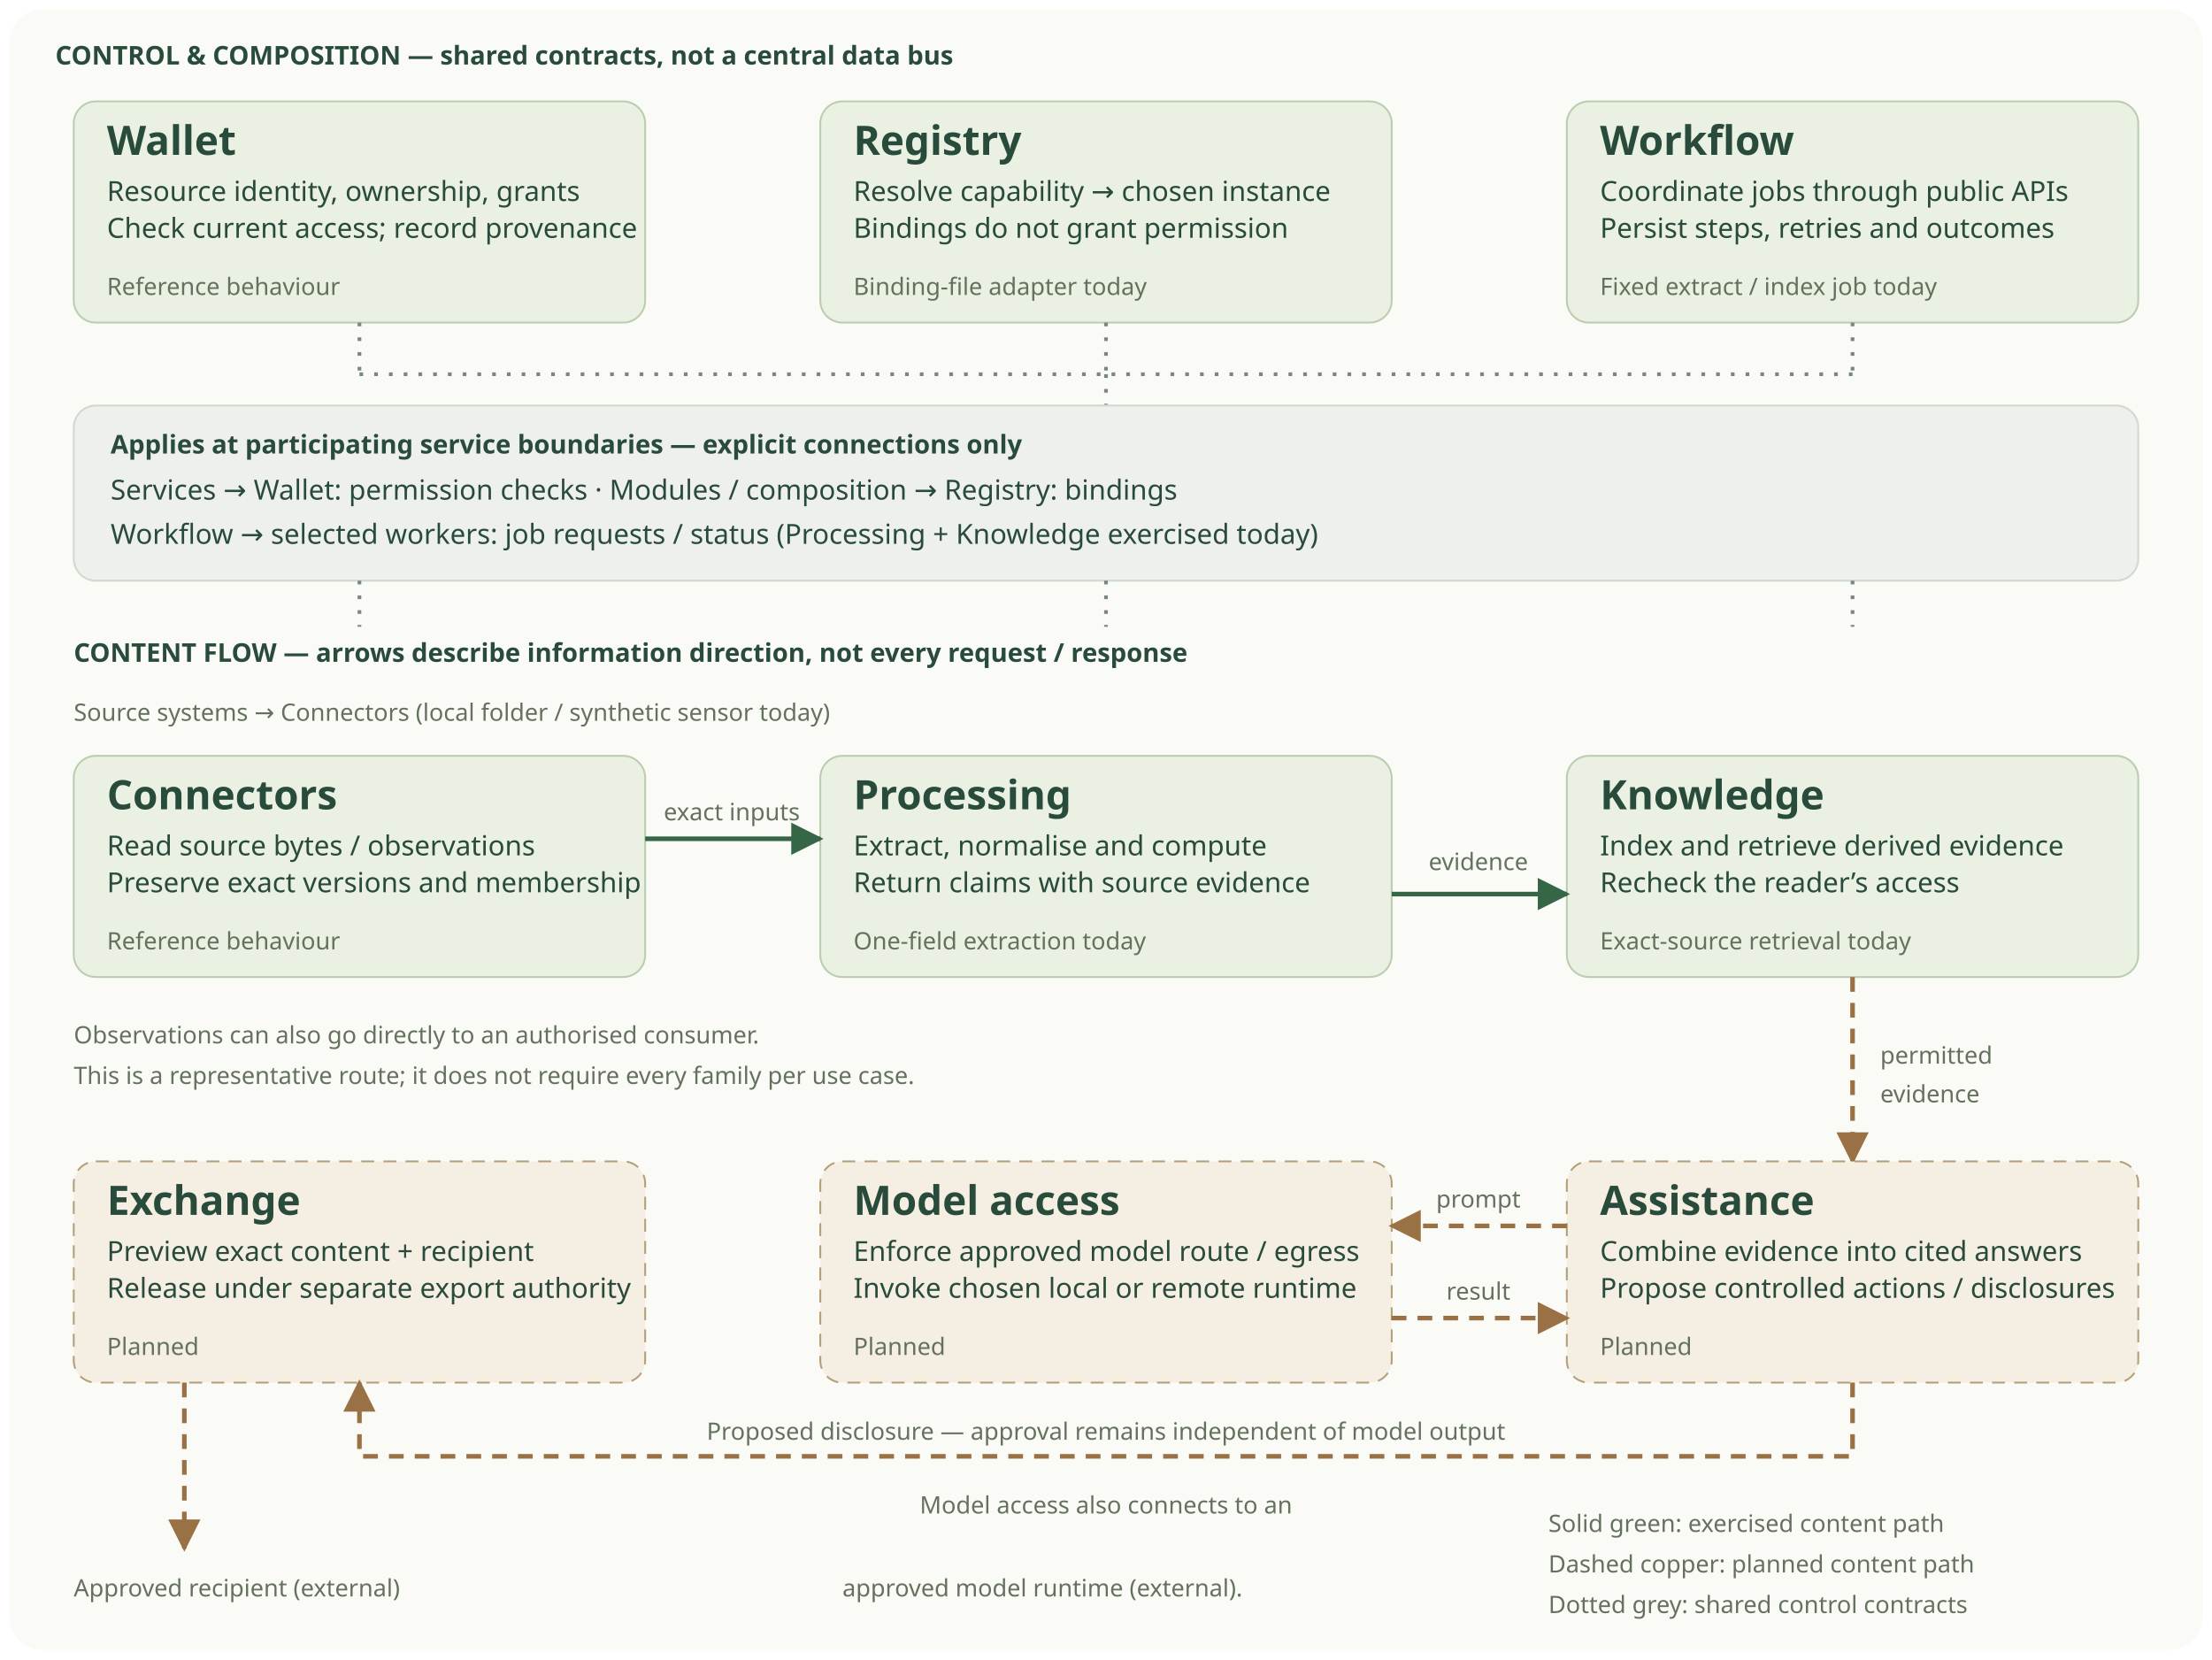
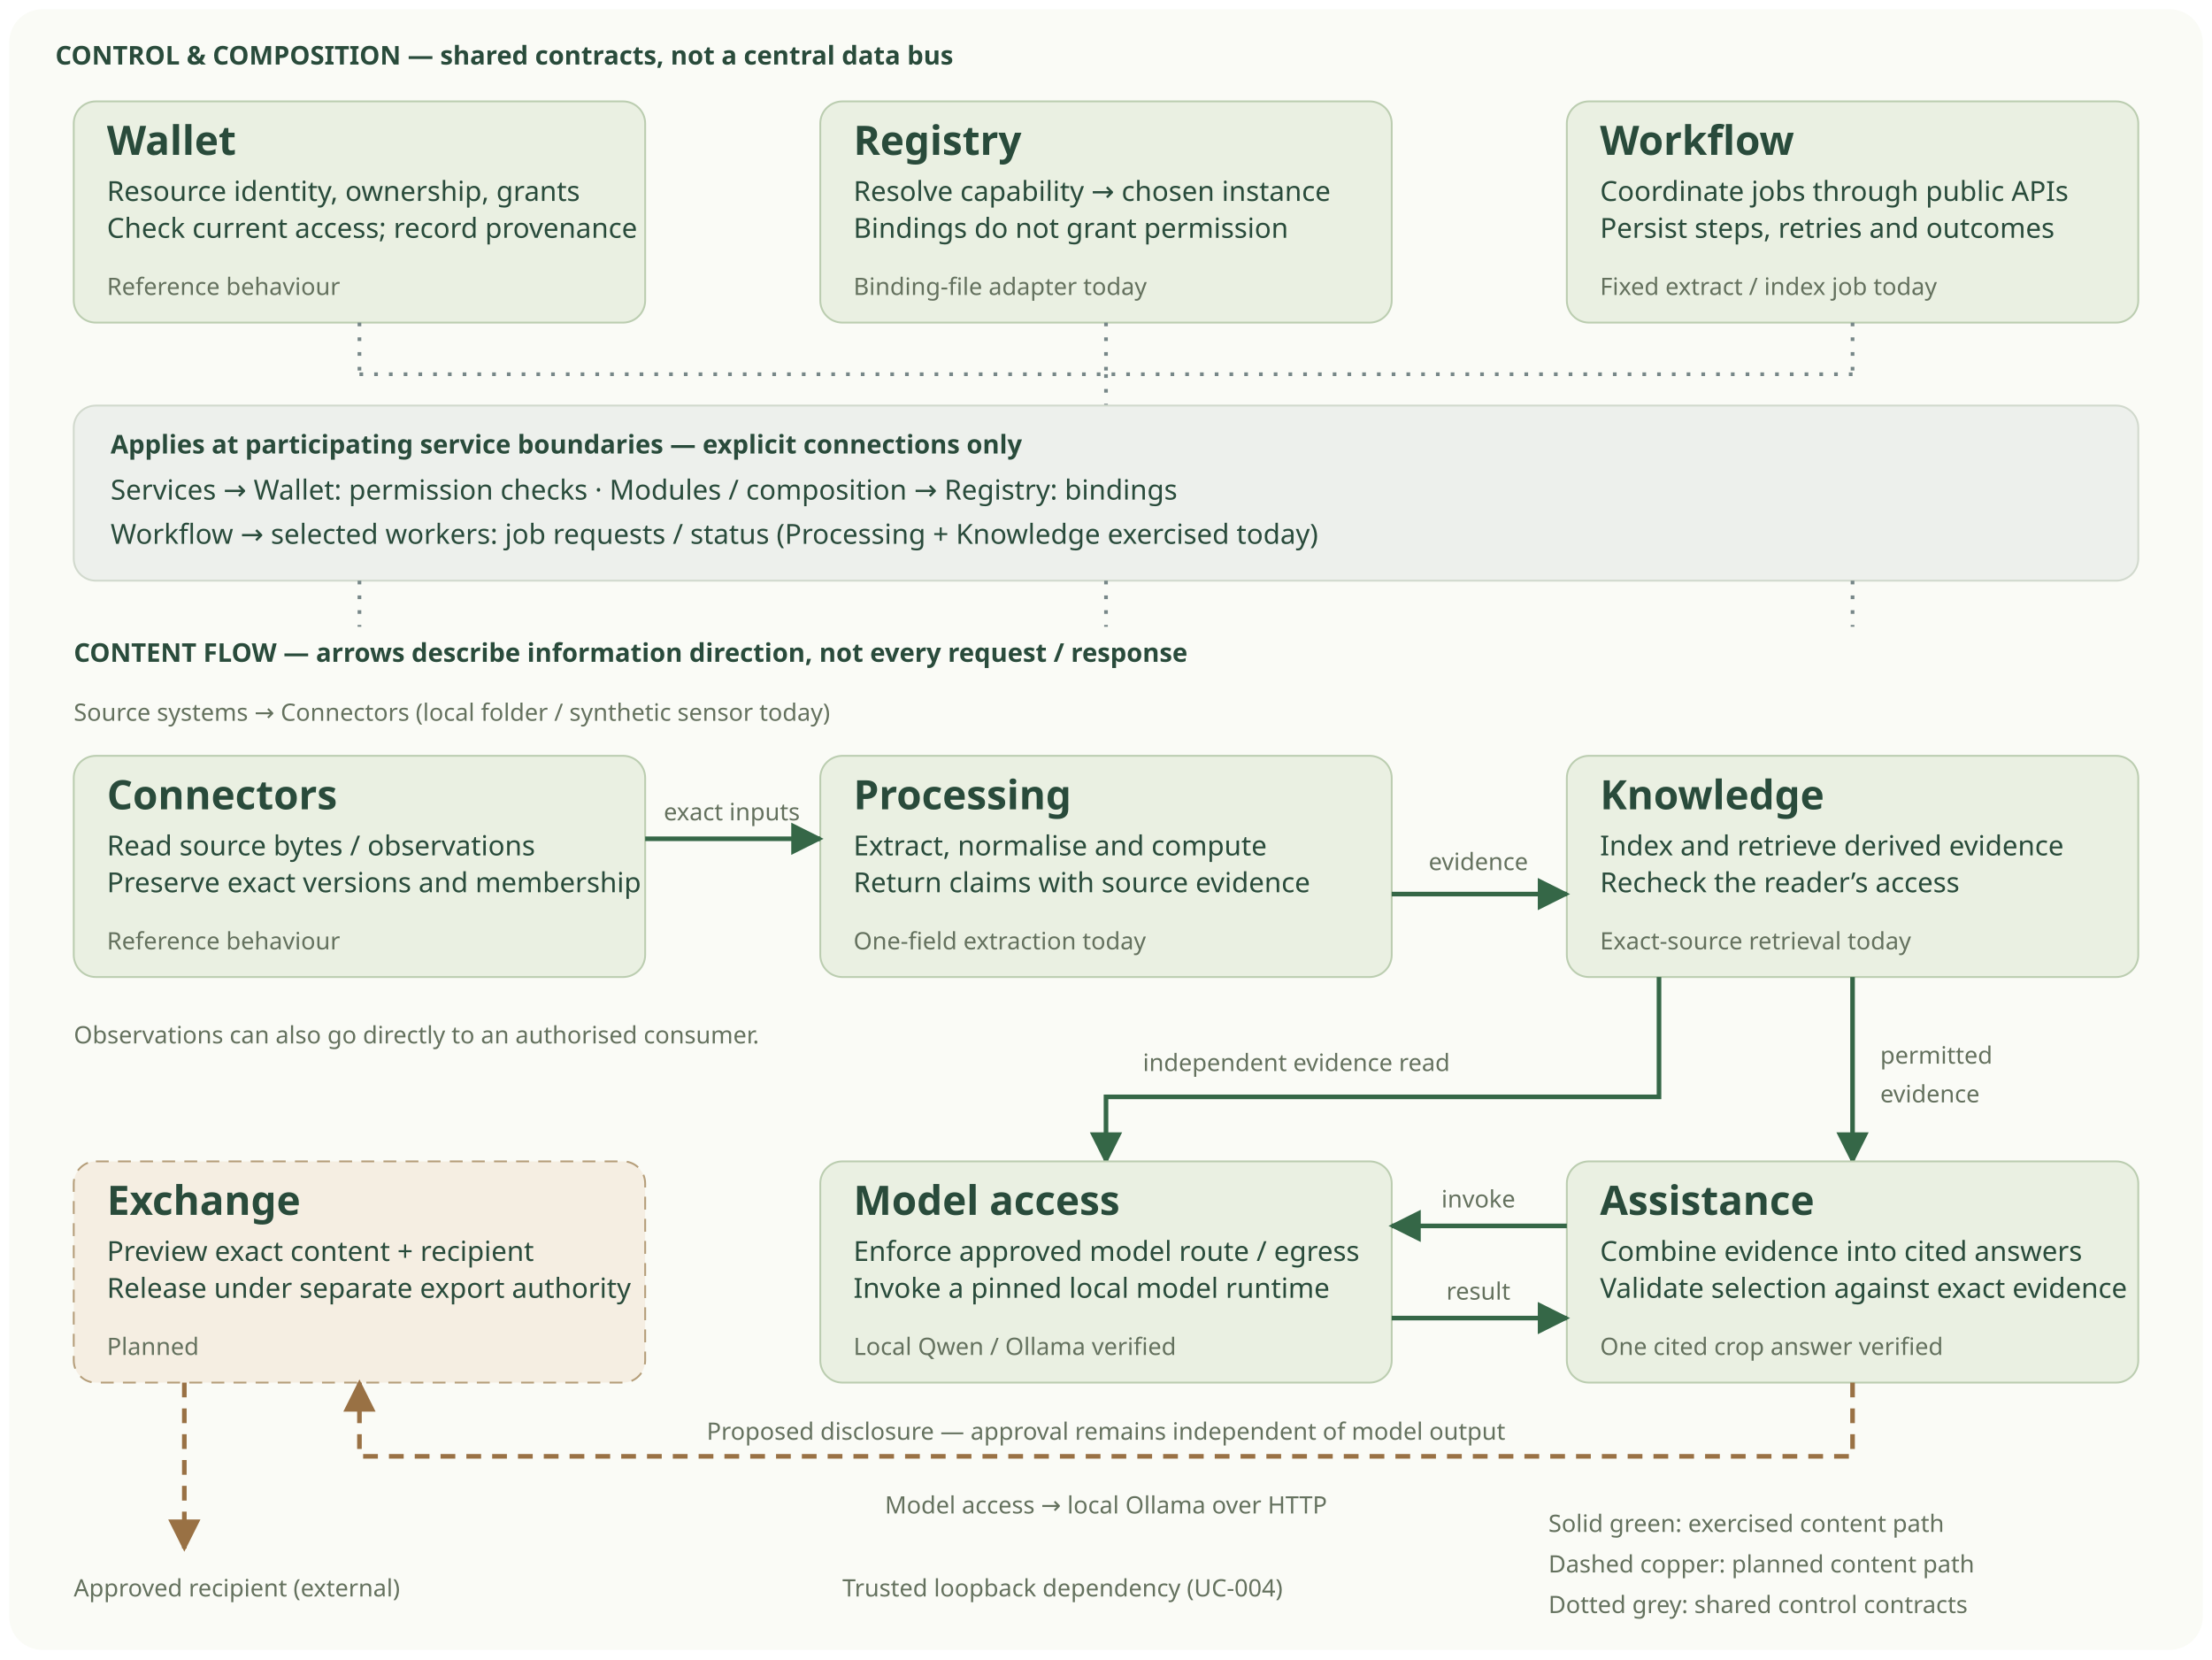
<svg xmlns="http://www.w3.org/2000/svg" viewBox="0 0 1200 900" role="img" aria-labelledby="title desc">
  <defs>
    <marker id="green" viewBox="0 0 10 10" refX="9" refY="5" markerWidth="7" markerHeight="7" orient="auto-start-reverse">
      <path d="M0 0 10 5 0 10Z" fill="#356747" />
    </marker>
    <marker id="copper" viewBox="0 0 10 10" refX="9" refY="5" markerWidth="7" markerHeight="7" orient="auto-start-reverse">
      <path d="M0 0 10 5 0 10Z" fill="#997144" />
    </marker>
  </defs>
  <style>text{font-family:system-ui,sans-serif;fill:#294b3b}.heading{font-size:22px;font-weight:650}.body{font-size:15px}.small{font-size:13px;fill:#64715e}.label{font-size:14px;font-weight:550}.live{fill:none;stroke:#356747;stroke-width:2.5;marker-end:url(#green)}.future{fill:none;stroke:#997144;stroke-width:2.5;stroke-dasharray:8 6;marker-end:url(#copper)}.control{fill:none;stroke:#778788;stroke-width:2;stroke-dasharray:2 6}</style>
  <rect x="5" y="5" width="1190" height="890" rx="18" fill="#fafbf6" />
  <text x="30" y="35" class="label">CONTROL &amp; COMPOSITION — shared contracts, not a central data bus</text>
  <rect x="40" y="55" width="310" height="120" rx="12" fill="#eaf0e2" stroke="#bbcdb0" />
  <text x="58" y="84" class="heading">Wallet</text>
  <text x="58" y="109" class="body">Resource identity, ownership, grants</text>
  <text x="58" y="129" class="body">Check current access; record provenance</text>
  <text x="58" y="160" class="small">Reference behaviour</text>
  <rect x="445" y="55" width="310" height="120" rx="12" fill="#eaf0e2" stroke="#bbcdb0" />
  <text x="463" y="84" class="heading">Registry</text>
  <text x="463" y="109" class="body">Resolve capability → chosen instance</text>
  <text x="463" y="129" class="body">Bindings do not grant permission</text>
  <text x="463" y="160" class="small">Binding-file adapter today</text>
  <rect x="850" y="55" width="310" height="120" rx="12" fill="#eaf0e2" stroke="#bbcdb0" />
  <text x="868" y="84" class="heading">Workflow</text>
  <text x="868" y="109" class="body">Coordinate jobs through public APIs</text>
  <text x="868" y="129" class="body">Persist steps, retries and outcomes</text>
  <text x="868" y="160" class="small">Fixed extract / index job today</text>
  <path class="control" d="M195 175v28m405-28v28m405-28v28M195 203h810M600 203v17" />
  <rect x="40" y="220" width="1120" height="95" rx="12" fill="#edf0ec" stroke="#d1d9cd" />
  <text x="60" y="246" class="label">Applies at participating service boundaries — explicit connections only</text>
  <text x="60" y="271" class="body">Services → Wallet: permission checks · Modules / composition → Registry: bindings</text>
  <text x="60" y="295" class="body">Workflow → selected workers: job requests / status (Processing + Knowledge exercised today)</text>
  <path class="control" d="M195 315v25m405-25v25m405-25v25" />
  <text x="40" y="359" class="label">CONTENT FLOW — arrows describe information direction, not every request / response</text>
  <text x="40" y="391" class="small">Source systems → Connectors (local folder / synthetic sensor today)</text>
  <rect x="40" y="410" width="310" height="120" rx="12" fill="#eaf0e2" stroke="#bbcdb0" />
  <text x="58" y="439" class="heading">Connectors</text>
  <text x="58" y="464" class="body">Read source bytes / observations</text>
  <text x="58" y="484" class="body">Preserve exact versions and membership</text>
  <text x="58" y="515" class="small">Reference behaviour</text>
  <rect x="445" y="410" width="310" height="120" rx="12" fill="#eaf0e2" stroke="#bbcdb0" />
  <text x="463" y="439" class="heading">Processing</text>
  <text x="463" y="464" class="body">Extract, normalise and compute</text>
  <text x="463" y="484" class="body">Return claims with source evidence</text>
  <text x="463" y="515" class="small">One-field extraction today</text>
  <rect x="850" y="410" width="310" height="120" rx="12" fill="#eaf0e2" stroke="#bbcdb0" />
  <text x="868" y="439" class="heading">Knowledge</text>
  <text x="868" y="464" class="body">Index and retrieve derived evidence</text>
  <text x="868" y="484" class="body">Recheck the reader’s access</text>
  <text x="868" y="515" class="small">Exact-source retrieval today</text>
  <path class="live" d="M350 455h95" />
  <text x="397" y="445" text-anchor="middle" class="small">exact inputs</text>
  <path class="live" d="M755 485h95" />
  <text x="802" y="472" text-anchor="middle" class="small">evidence</text>
-   <path class="future" d="M1005 530v100" />
+   <path class="live" d="M1005 530v100" />
  <text x="1020" y="577" class="small">permitted</text>
  <text x="1020" y="598" class="small">evidence</text>
  <text x="40" y="566" class="small">Observations can also go directly to an authorised consumer.</text>
-   <text x="40" y="588" class="small">This is a representative route; it does not require every family per use case.</text>
+   <path class="live" d="M900 530v65H600v35" />
+   <text x="620" y="581" class="small">independent evidence read</text>
  <rect x="40" y="630" width="310" height="120" rx="12" fill="#f5eee2" stroke="#b59e7a" stroke-dasharray="7 5" />
  <text x="58" y="659" class="heading">Exchange</text>
  <text x="58" y="684" class="body">Preview exact content + recipient</text>
  <text x="58" y="704" class="body">Release under separate export authority</text>
  <text x="58" y="735" class="small">Planned</text>
-   <rect x="445" y="630" width="310" height="120" rx="12" fill="#f5eee2" stroke="#b59e7a" stroke-dasharray="7 5" />
+   <rect x="445" y="630" width="310" height="120" rx="12" fill="#eaf0e2" stroke="#bbcdb0" />
  <text x="463" y="659" class="heading">Model access</text>
  <text x="463" y="684" class="body">Enforce approved model route / egress</text>
-   <text x="463" y="704" class="body">Invoke chosen local or remote runtime</text>
-   <text x="463" y="735" class="small">Planned</text>
-   <rect x="850" y="630" width="310" height="120" rx="12" fill="#f5eee2" stroke="#b59e7a" stroke-dasharray="7 5" />
+   <text x="463" y="704" class="body">Invoke a pinned local model runtime</text>
+   <text x="463" y="735" class="small">Local Qwen / Ollama verified</text>
+   <rect x="850" y="630" width="310" height="120" rx="12" fill="#eaf0e2" stroke="#bbcdb0" />
  <text x="868" y="659" class="heading">Assistance</text>
  <text x="868" y="684" class="body">Combine evidence into cited answers</text>
-   <text x="868" y="704" class="body">Propose controlled actions / disclosures</text>
-   <text x="868" y="735" class="small">Planned</text>
-   <path class="future" d="M850 665h-95" />
-   <text x="802" y="655" text-anchor="middle" class="small">prompt</text>
-   <path class="future" d="M755 715h95" />
+   <text x="868" y="704" class="body">Validate selection against exact evidence</text>
+   <text x="868" y="735" class="small">One cited crop answer verified</text>
+   <path class="live" d="M850 665h-95" />
+   <text x="802" y="655" text-anchor="middle" class="small">invoke</text>
+   <path class="live" d="M755 715h95" />
  <text x="802" y="705" text-anchor="middle" class="small">result</text>
  <path class="future" d="M1005 750v40H195v-40" />
  <text x="600" y="781" text-anchor="middle" class="small">Proposed disclosure — approval remains independent of model output</text>
  <path class="future" d="M100 750v90" />
  <text x="40" y="866" class="small">Approved recipient (external)</text>
-   <text x="457" y="866" class="small">approved model runtime (external).</text>
-   <text x="600" y="821" text-anchor="middle" class="small">Model access also connects to an</text>
+   <text x="457" y="866" class="small">Trusted loopback dependency (UC-004)</text>
+   <text x="600" y="821" text-anchor="middle" class="small">Model access → local Ollama over HTTP</text>
  <text x="840" y="831" class="small">Solid green: exercised content path</text>
  <text x="840" y="853" class="small">Dashed copper: planned content path</text>
  <text x="840" y="875" class="small">Dotted grey: shared control contracts</text>
</svg>
